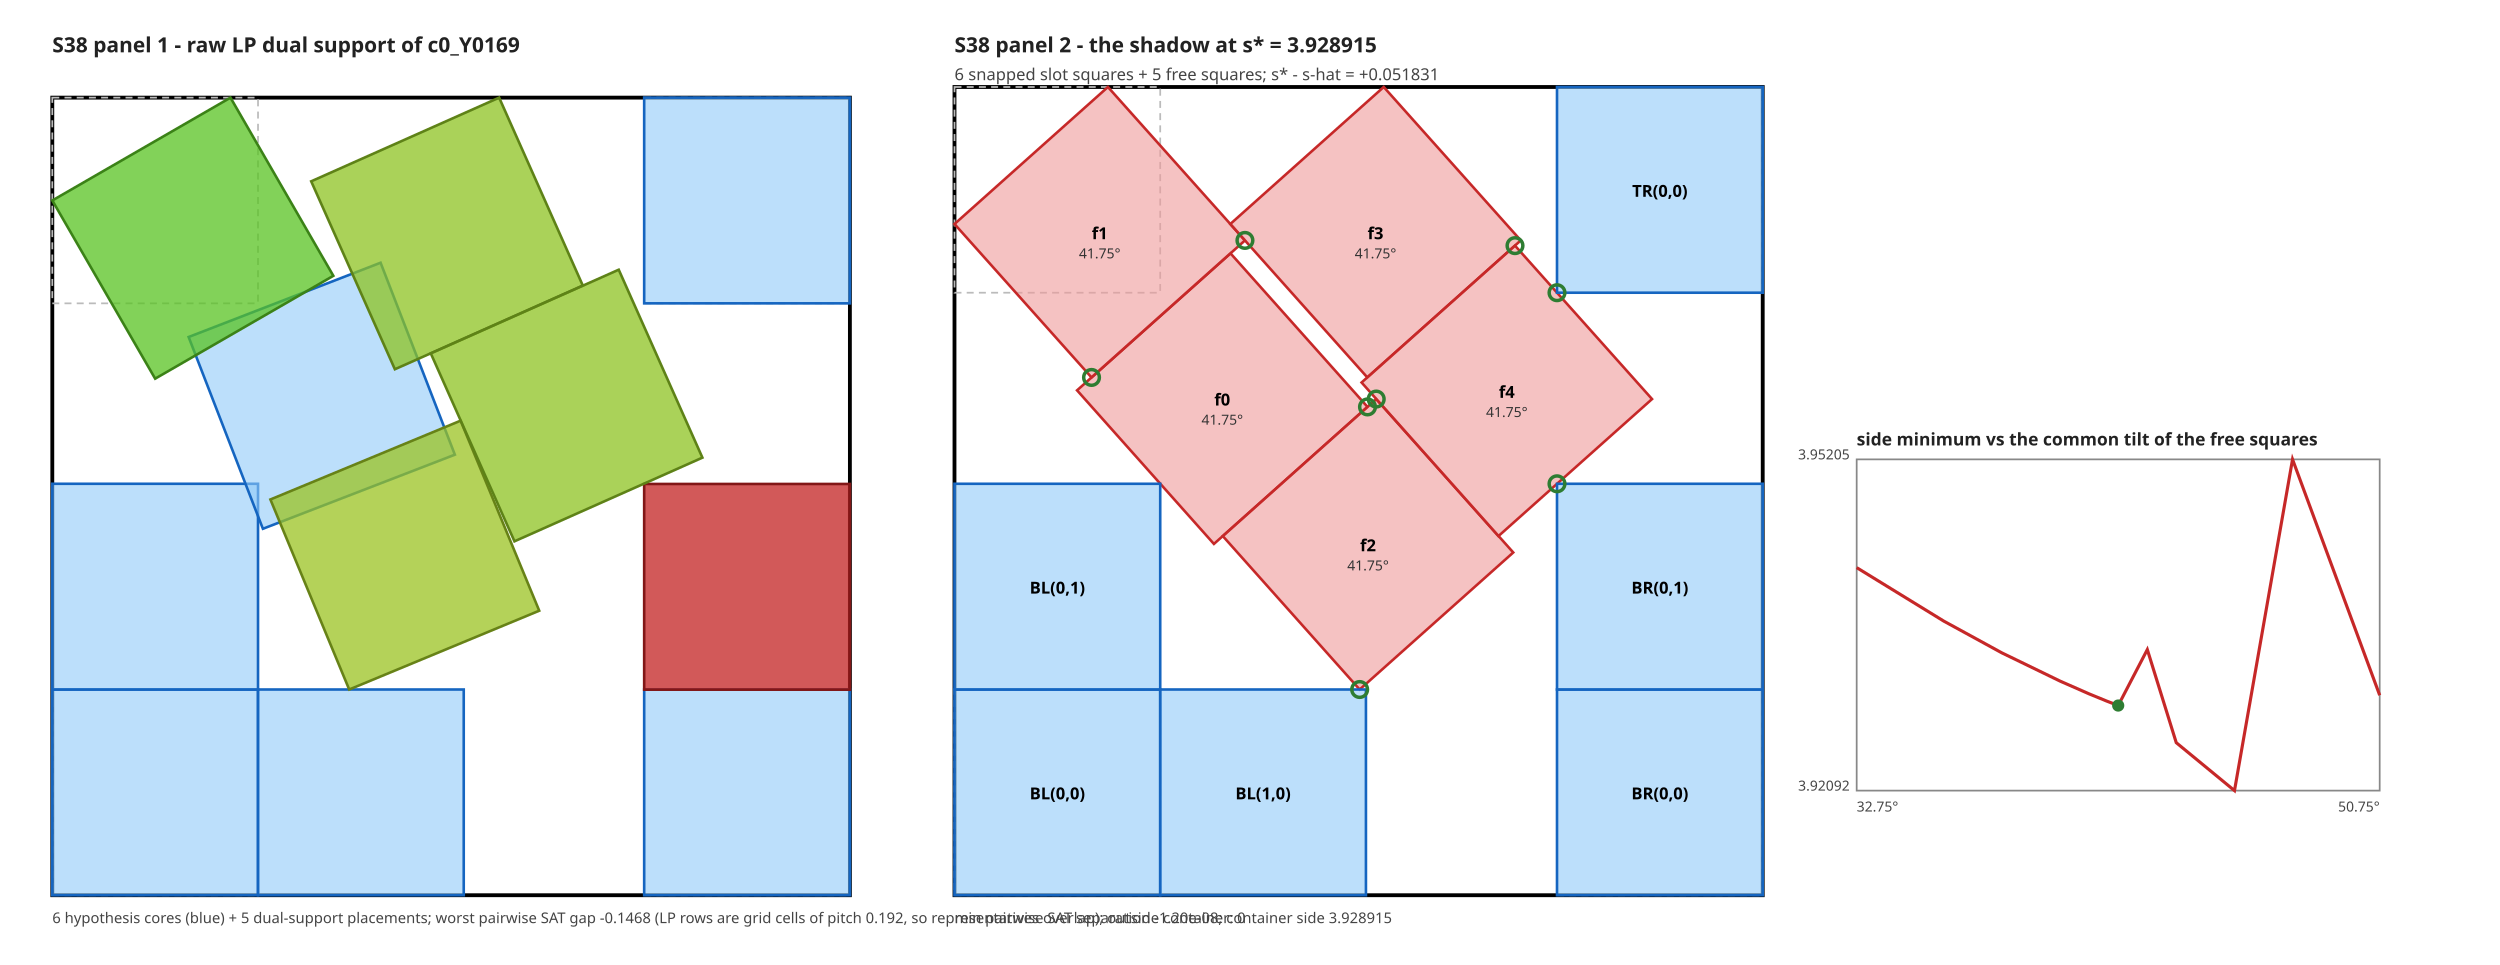
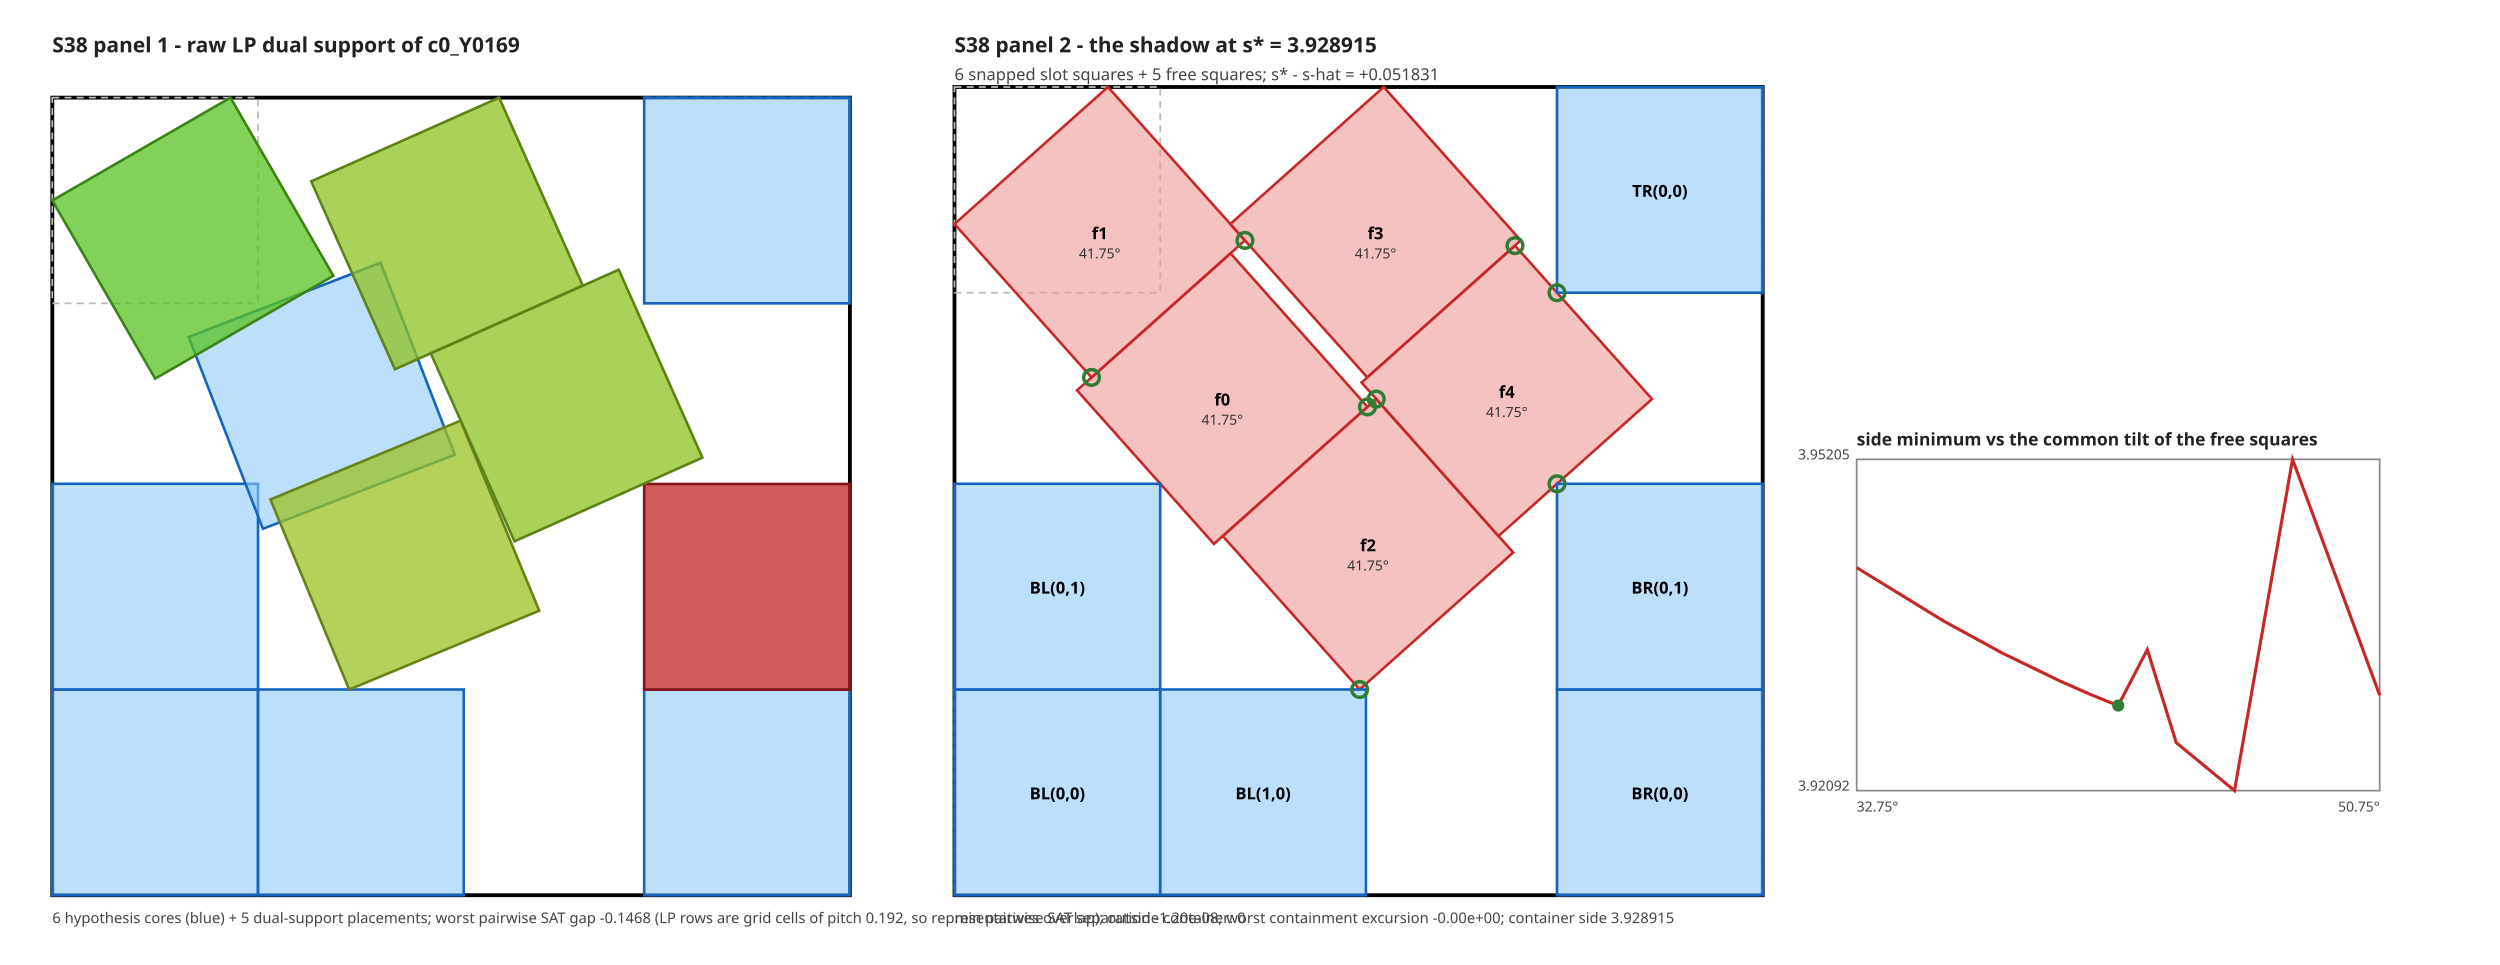
<svg xmlns="http://www.w3.org/2000/svg" width="1434" height="553" font-family="Segoe UI, sans-serif" style="background:#fff">
  <text x="30.0" y="30.0" font-size="12" fill="#222" text-anchor="start" font-weight="bold">S38 panel 1 - raw LP dual support of c0_Y0169</text>
  <rect x="30" y="56.0" width="457.5" height="457.5" fill="none" stroke="#000" stroke-width="2.2" />
  <rect x="30.0" y="395.5" width="118" height="118" fill="none" stroke="#bbb" stroke-width="1" stroke-dasharray="4,3" />
  <rect x="369.5" y="395.5" width="118" height="118" fill="none" stroke="#bbb" stroke-width="1" stroke-dasharray="4,3" />
  <rect x="30.0" y="56.0" width="118" height="118" fill="none" stroke="#bbb" stroke-width="1" stroke-dasharray="4,3" />
  <rect x="369.5" y="56.0" width="118" height="118" fill="none" stroke="#bbb" stroke-width="1" stroke-dasharray="4,3" />
  <polygon points="30.0,513.5 148.0,513.5 148.0,395.5 30.0,395.5" fill="#90caf9" fill-opacity="0.60" stroke="#1565c0" stroke-width="1.5" />
  <polygon points="148.0,513.5 266.0,513.5 266.0,395.5 148.0,395.5" fill="#90caf9" fill-opacity="0.60" stroke="#1565c0" stroke-width="1.5" />
  <polygon points="30.0,395.5 148.0,395.5 148.0,277.5 30.0,277.5" fill="#90caf9" fill-opacity="0.60" stroke="#1565c0" stroke-width="1.5" />
  <polygon points="369.5,513.5 487.5,513.5 487.5,395.5 369.5,395.5" fill="#90caf9" fill-opacity="0.60" stroke="#1565c0" stroke-width="1.5" />
  <polygon points="369.5,174.0 487.5,174.0 487.5,56.0 369.5,56.0" fill="#90caf9" fill-opacity="0.60" stroke="#1565c0" stroke-width="1.5" />
  <polygon points="150.8,303.3 260.9,260.8 218.3,150.7 108.2,193.3" fill="#90caf9" fill-opacity="0.60" stroke="#1565c0" stroke-width="1.5" />
  <polygon points="89.0,217.2 191.2,158.2 132.2,56.0 30.0,115.0" fill="hsl(100,70%,45%)" fill-opacity="0.75" stroke="hsl(100,70%,30%)" stroke-width="1.5" />
  <polygon points="200.3,395.5 309.3,350.3 264.2,241.3 155.1,286.5" fill="hsl(75,70%,45%)" fill-opacity="0.75" stroke="hsl(75,70%,30%)" stroke-width="1.5" />
  <polygon points="369.5,395.6 487.5,395.6 487.5,277.6 369.5,277.6" fill="hsl(0,70%,45%)" fill-opacity="0.75" stroke="hsl(0,70%,30%)" stroke-width="1.5" />
  <polygon points="226.5,211.8 334.3,163.8 286.3,56.0 178.5,104.0" fill="hsl(80,70%,45%)" fill-opacity="0.75" stroke="hsl(80,70%,30%)" stroke-width="1.5" />
  <polygon points="295.1,310.5 402.9,262.5 354.9,154.7 247.1,202.7" fill="hsl(80,70%,45%)" fill-opacity="0.75" stroke="hsl(80,70%,30%)" stroke-width="1.5" />
  <text x="30.0" y="529.5" font-size="8.5" fill="#444" text-anchor="start">6 hypothesis cores (blue) + 5 dual-support placements; worst pairwise SAT gap -0.1468 (LP rows are grid cells of pitch 0.192, so representatives overlap); outside container: 0</text>
  <text x="547.5" y="30.0" font-size="12" fill="#222" text-anchor="start" font-weight="bold">S38 panel 2 - the shadow at s* = 3.928915</text>
  <text x="547.5" y="46.0" font-size="9.5" fill="#444" text-anchor="start">6 snapped slot squares + 5 free squares; s* - s-hat = +0.051831</text>
  <rect x="547.496" y="49.9" width="463.6" height="463.6" fill="none" stroke="#000" stroke-width="2.2" />
  <rect x="547.5" y="395.5" width="118" height="118" fill="none" stroke="#bbb" stroke-width="1" stroke-dasharray="4,3" />
  <rect x="893.1" y="395.5" width="118" height="118" fill="none" stroke="#bbb" stroke-width="1" stroke-dasharray="4,3" />
  <rect x="547.5" y="49.9" width="118" height="118" fill="none" stroke="#bbb" stroke-width="1" stroke-dasharray="4,3" />
  <rect x="893.1" y="49.9" width="118" height="118" fill="none" stroke="#bbb" stroke-width="1" stroke-dasharray="4,3" />
  <polygon points="696.3,312.0 784.4,233.4 705.8,145.3 617.8,223.9" fill="#ef9a9a" fill-opacity="0.60" stroke="#c62828" stroke-width="1.5" />
  <text x="701.1" y="232.6" font-size="9.5" fill="#000" text-anchor="middle" font-weight="bold">f0</text>
  <text x="701.1" y="243.6" font-size="8" fill="#333" text-anchor="middle">41.75°</text>
  <polygon points="626.1,216.5 714.1,137.9 635.5,49.9 547.5,128.5" fill="#ef9a9a" fill-opacity="0.60" stroke="#c62828" stroke-width="1.5" />
  <text x="630.8" y="137.2" font-size="9.5" fill="#000" text-anchor="middle" font-weight="bold">f1</text>
  <text x="630.8" y="148.2" font-size="8" fill="#333" text-anchor="middle">41.75°</text>
  <polygon points="779.9,395.5 868.0,316.9 789.4,228.9 701.4,307.5" fill="#ef9a9a" fill-opacity="0.60" stroke="#c62828" stroke-width="1.5" />
  <text x="784.7" y="316.2" font-size="9.5" fill="#000" text-anchor="middle" font-weight="bold">f2</text>
  <text x="784.7" y="327.2" font-size="8" fill="#333" text-anchor="middle">41.75°</text>
  <polygon points="784.3,216.5 872.3,137.9 793.7,49.9 705.7,128.5" fill="#ef9a9a" fill-opacity="0.60" stroke="#c62828" stroke-width="1.5" />
  <text x="789.0" y="137.2" font-size="9.5" fill="#000" text-anchor="middle" font-weight="bold">f3</text>
  <text x="789.0" y="148.2" font-size="8" fill="#333" text-anchor="middle">41.75°</text>
  <polygon points="859.5,307.5 947.6,228.9 869.0,140.9 781.0,219.4" fill="#ef9a9a" fill-opacity="0.60" stroke="#c62828" stroke-width="1.5" />
  <text x="864.3" y="228.2" font-size="9.5" fill="#000" text-anchor="middle" font-weight="bold">f4</text>
  <text x="864.3" y="239.2" font-size="8" fill="#333" text-anchor="middle">41.75°</text>
  <polygon points="547.5,513.5 665.5,513.5 665.5,395.5 547.5,395.5" fill="#90caf9" fill-opacity="0.60" stroke="#1565c0" stroke-width="1.5" />
  <text x="606.5" y="458.5" font-size="9.5" fill="#000" text-anchor="middle" font-weight="bold">BL(0,0)</text>
  <polygon points="547.5,395.5 665.5,395.5 665.5,277.5 547.5,277.5" fill="#90caf9" fill-opacity="0.60" stroke="#1565c0" stroke-width="1.5" />
  <text x="606.5" y="340.5" font-size="9.5" fill="#000" text-anchor="middle" font-weight="bold">BL(0,1)</text>
  <polygon points="665.5,513.5 783.5,513.5 783.5,395.5 665.5,395.5" fill="#90caf9" fill-opacity="0.60" stroke="#1565c0" stroke-width="1.5" />
  <text x="724.5" y="458.5" font-size="9.5" fill="#000" text-anchor="middle" font-weight="bold">BL(1,0)</text>
  <polygon points="893.1,513.5 1011.1,513.5 1011.1,395.5 893.1,395.5" fill="#90caf9" fill-opacity="0.60" stroke="#1565c0" stroke-width="1.5" />
  <text x="952.1" y="458.5" font-size="9.5" fill="#000" text-anchor="middle" font-weight="bold">BR(0,0)</text>
  <polygon points="893.1,395.5 1011.1,395.5 1011.1,277.5 893.1,277.5" fill="#90caf9" fill-opacity="0.60" stroke="#1565c0" stroke-width="1.5" />
  <text x="952.1" y="340.5" font-size="9.5" fill="#000" text-anchor="middle" font-weight="bold">BR(0,1)</text>
  <polygon points="893.1,167.9 1011.1,167.9 1011.1,49.9 893.1,49.9" fill="#90caf9" fill-opacity="0.60" stroke="#1565c0" stroke-width="1.5" />
  <text x="952.1" y="112.9" font-size="9.5" fill="#000" text-anchor="middle" font-weight="bold">TR(0,0)</text>
  <circle cx="626.1" cy="216.5" r="4.5" fill="none" stroke="#2e7d32" stroke-width="2" />
  <circle cx="784.4" cy="233.4" r="4.5" fill="none" stroke="#2e7d32" stroke-width="2" />
  <circle cx="714.1" cy="137.9" r="4.5" fill="none" stroke="#2e7d32" stroke-width="2" />
  <circle cx="789.4" cy="228.9" r="4.5" fill="none" stroke="#2e7d32" stroke-width="2" />
  <circle cx="779.9" cy="395.5" r="4.5" fill="none" stroke="#2e7d32" stroke-width="2" />
  <circle cx="869.0" cy="140.9" r="4.5" fill="none" stroke="#2e7d32" stroke-width="2" />
  <circle cx="893.1" cy="277.5" r="4.5" fill="none" stroke="#2e7d32" stroke-width="2" />
  <circle cx="893.1" cy="167.9" r="4.5" fill="none" stroke="#2e7d32" stroke-width="2" />
-   <text x="547.5" y="529.5" font-size="8.5" fill="#444" text-anchor="start">min pairwise SAT separation -1.20e-08; container side 3.928915</text>
+   <text x="547.5" y="529.5" font-size="8.5" fill="#444" text-anchor="start">min pairwise SAT separation -1.20e-08; worst containment excursion -0.00e+00; container side 3.928915</text>
  <rect x="1064.992" y="263.496" width="300" height="190" fill="none" stroke="#888" />
  <text x="1065.0" y="255.5" font-size="10" fill="#222" text-anchor="start" font-weight="bold">side minimum vs the common tilt of the free squares</text>
  <path d="M1065.0,325.6 L1115.0,356.3 L1148.3,374.5 L1181.7,390.7 L1198.3,398.0 L1208.3,402.1 L1215.0,404.7 L1221.7,391.8 L1231.7,372.6 L1248.3,426.0 L1281.7,453.5 L1315.0,263.5 L1365.0,398.8" fill="none" stroke="#c62828" stroke-width="1.8" />
  <line x1="1065.0" y1="721.0" x2="1365.0" y2="721.0" stroke="#1565c0" stroke-dasharray="4,3" />
  <text x="1365.0" y="718.0" font-size="8" fill="#1565c0" text-anchor="end"> s-hat</text>
  <circle cx="1215.0" cy="404.7" r="3.5" fill="#2e7d32" />
  <text x="1065.0" y="465.5" font-size="8" fill="#444" text-anchor="start">32.75°</text>
  <text x="1365.0" y="465.5" font-size="8" fill="#444" text-anchor="end">50.75°</text>
  <text x="1061.0" y="453.5" font-size="8" fill="#444" text-anchor="end">3.92092</text>
  <text x="1061.0" y="263.5" font-size="8" fill="#444" text-anchor="end">3.95205</text>
</svg>
